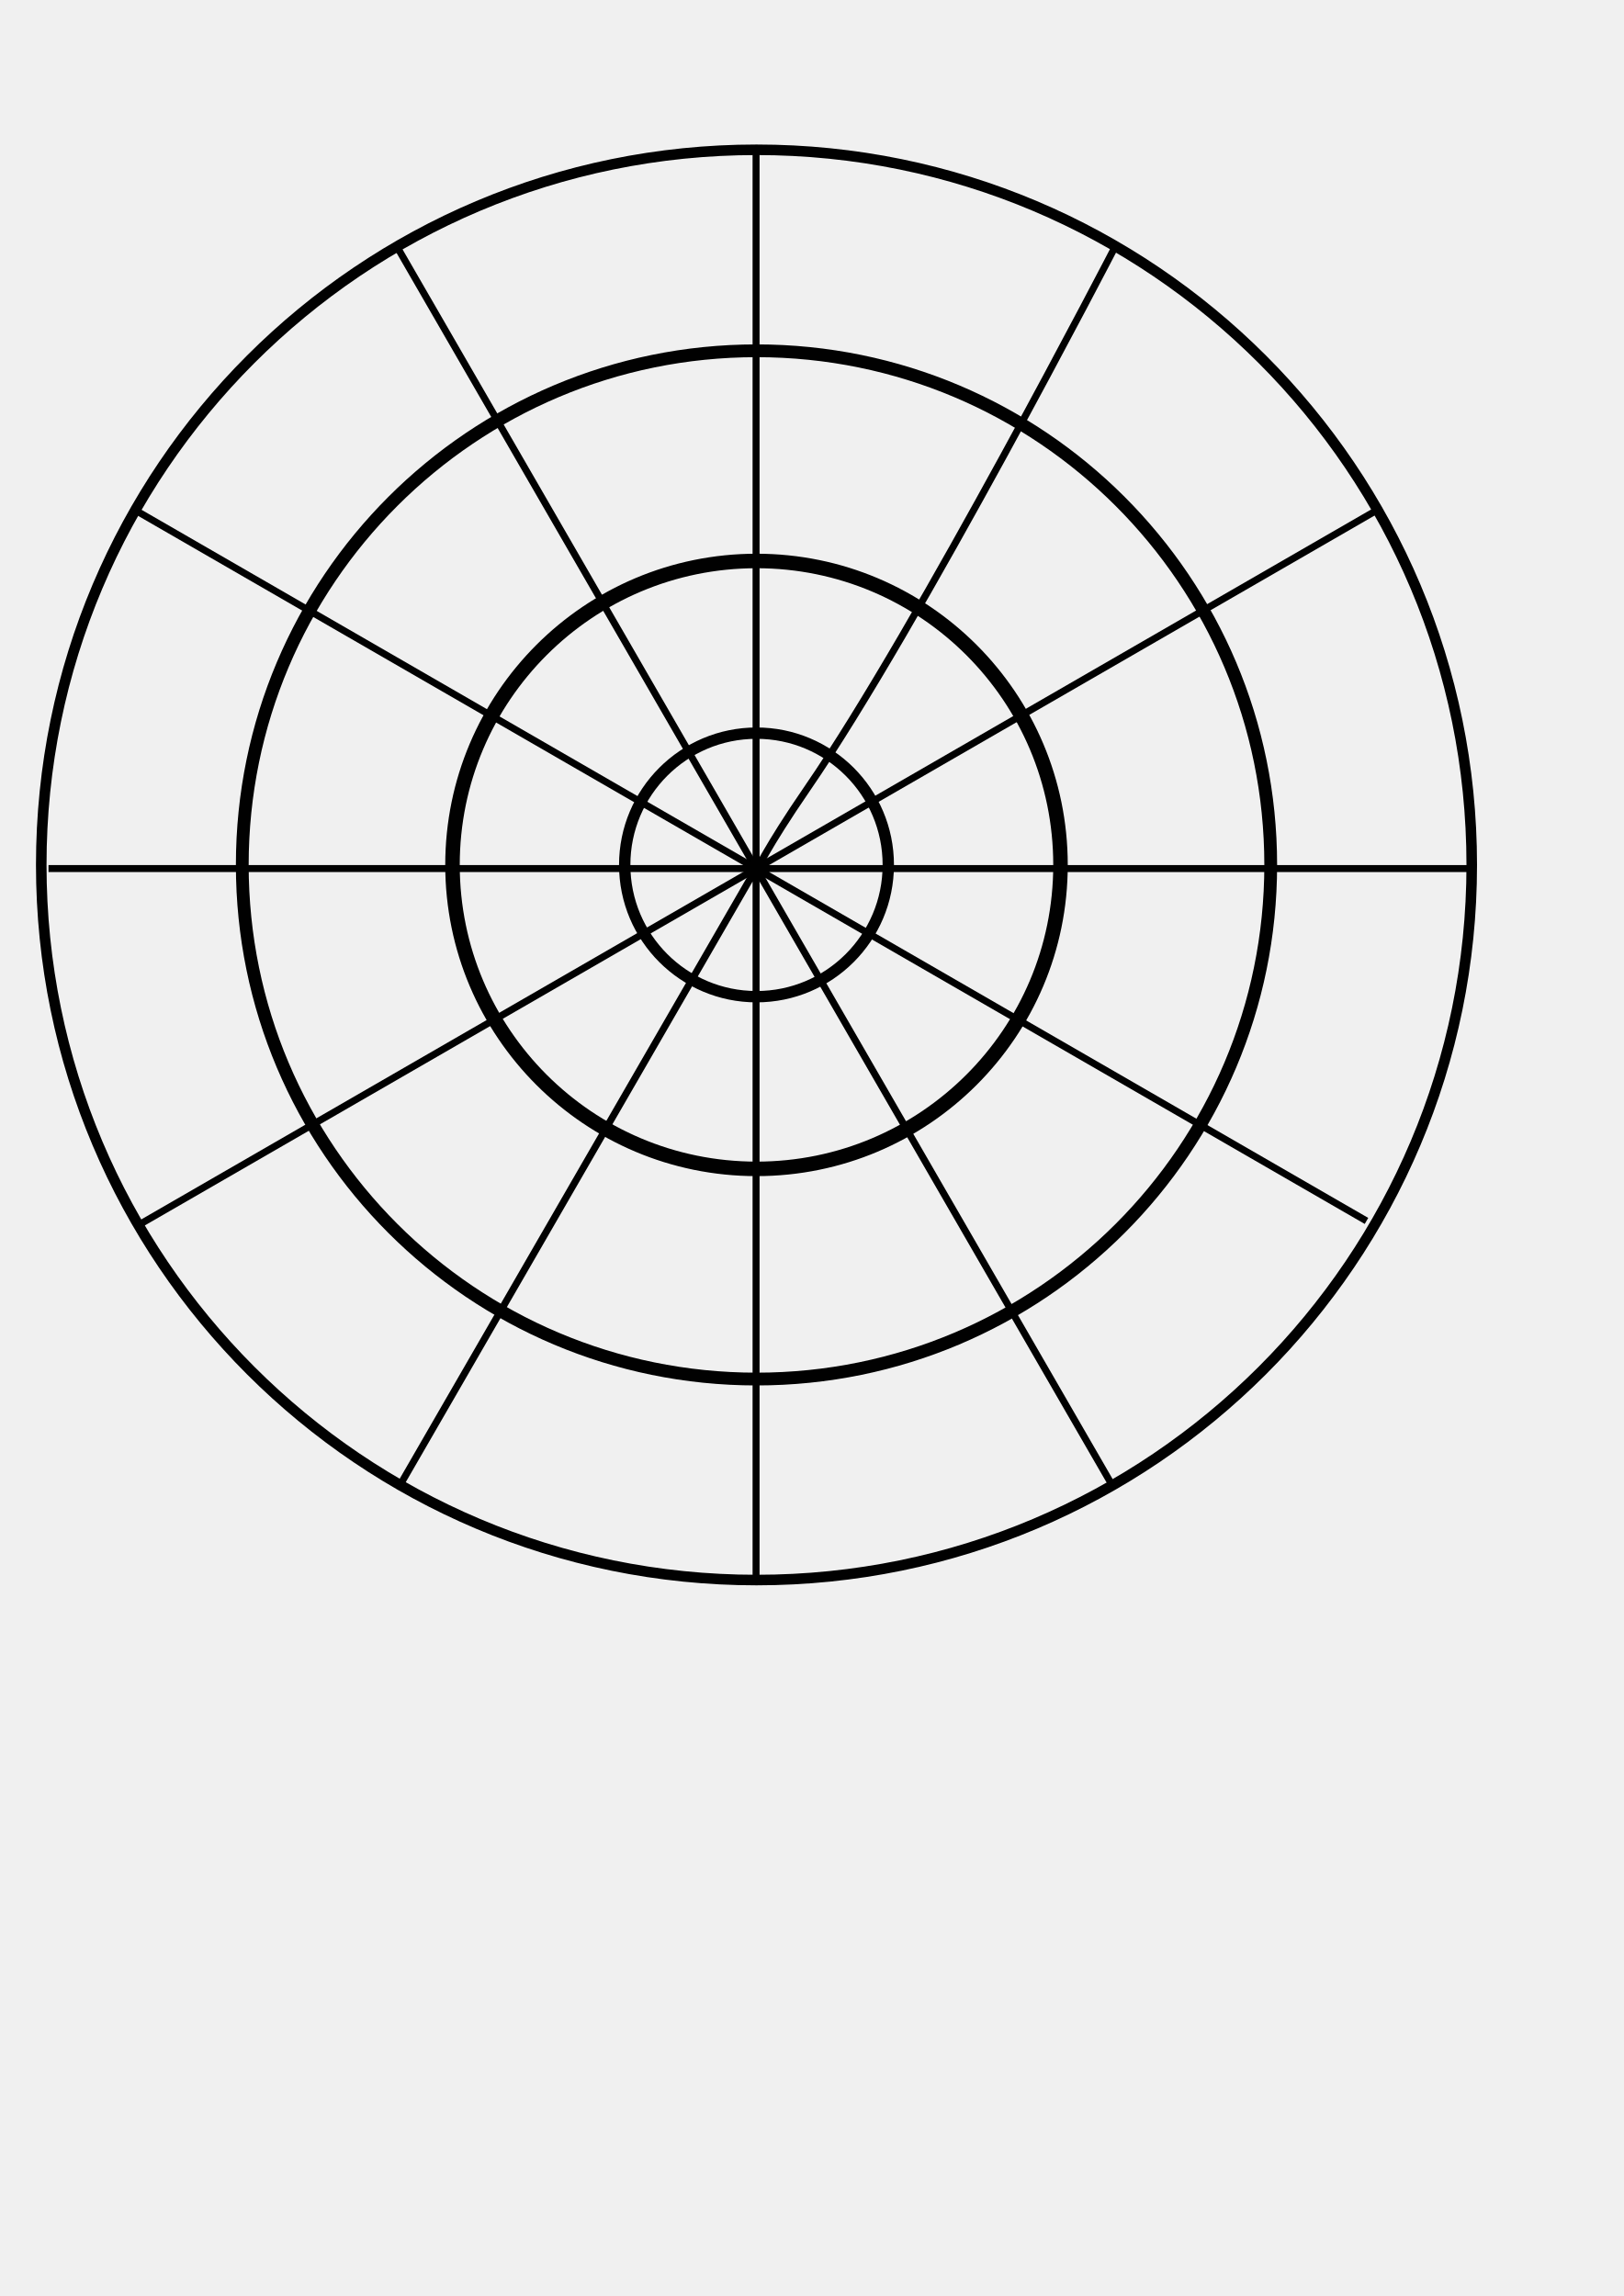
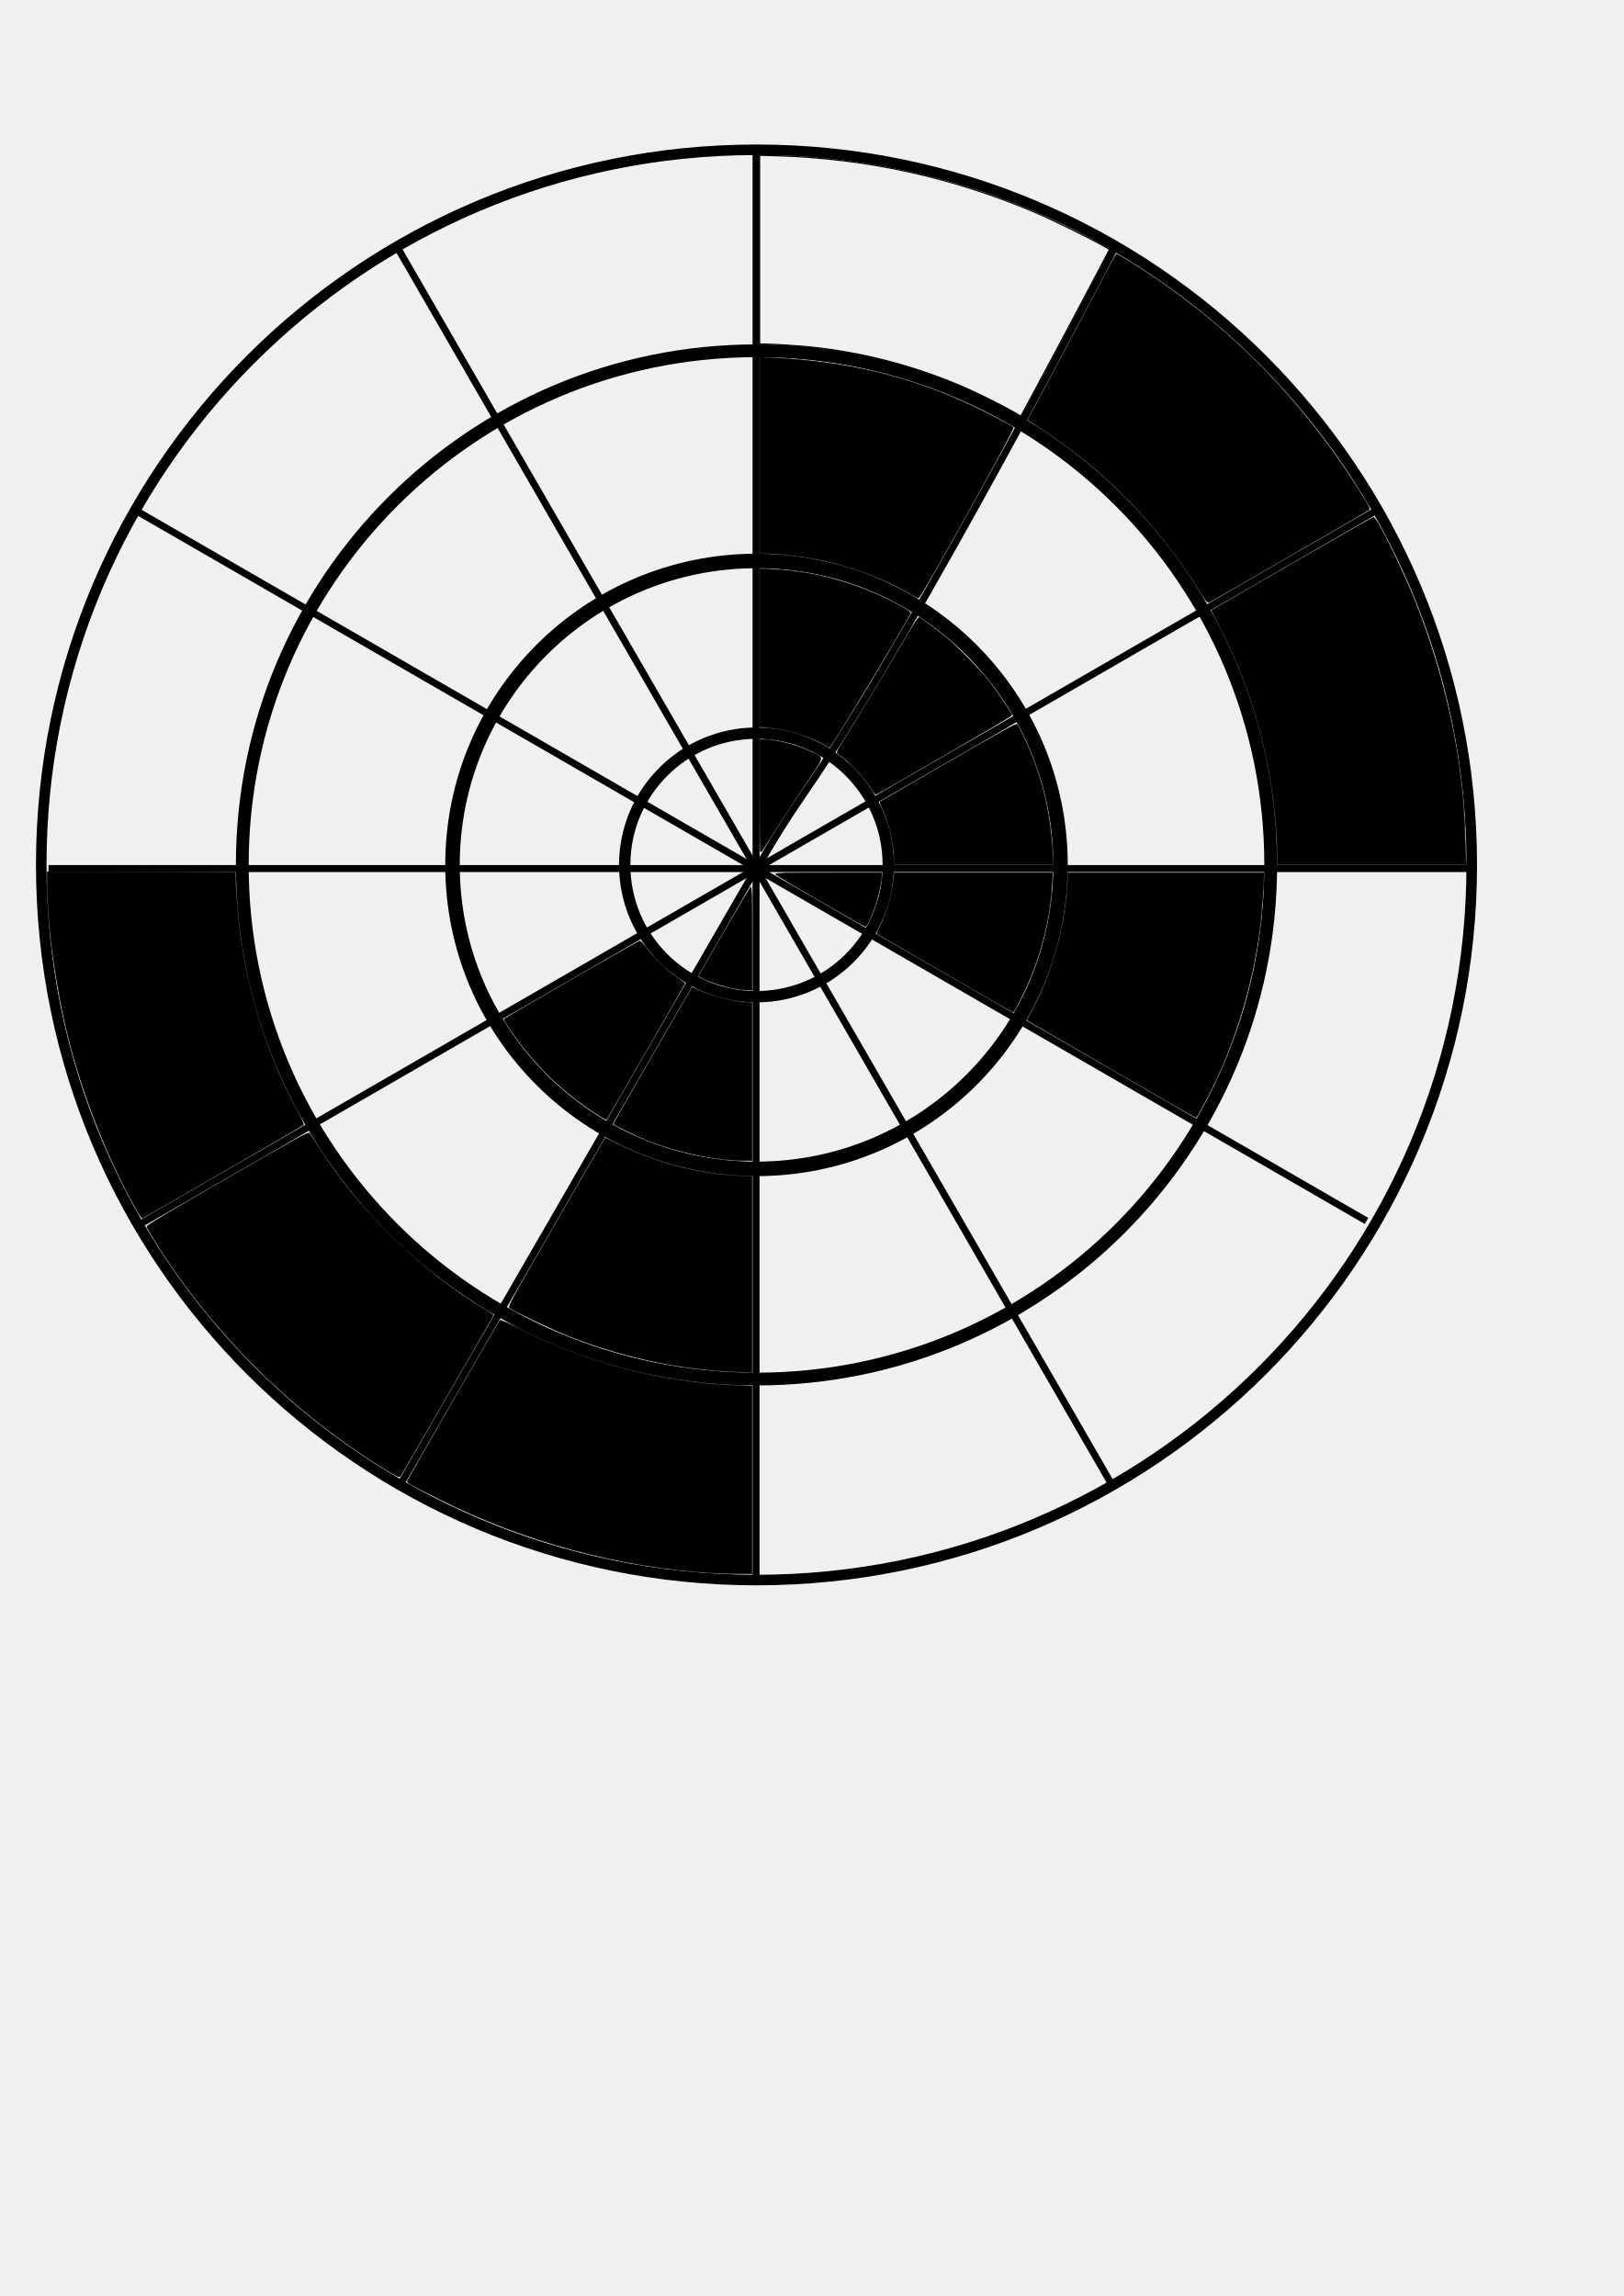
<svg xmlns="http://www.w3.org/2000/svg" width="210mm" height="297mm" viewBox="0 0 210 297" version="1.1" id="svg8">
  <defs id="defs2" />
  <g id="layer1">
-     <circle style="fill:#ffffff;fill-opacity:0.001;stroke:#010101;stroke-width:1.365;stroke-opacity:1" id="path833" cx="97.841" cy="111.882" r="92.506" />
-     <circle style="fill:#ffffff;fill-opacity:0.001;stroke:#010101;stroke-width:1.653;stroke-opacity:1" id="path835" cx="97.841" cy="111.882" r="66.506" />
-     <circle style="fill:#ffffff;fill-opacity:0.001;stroke:#010101;stroke-width:1.876;stroke-opacity:1" id="path837" cx="97.841" cy="111.882" r="39.318" />
-     <circle style="fill:#ffffff;fill-opacity:0.001;stroke:#010101;stroke-width:1.467;stroke-opacity:1" id="path839" cx="97.841" cy="111.882" r="17.045" />
-     <path style="fill:none;stroke:#010101;stroke-width:0.903px;stroke-linecap:butt;stroke-linejoin:miter;stroke-opacity:1" d="m 97.785,19.523 v 92.83 c 0.376,-0.024 0.999,-2.185 6.671,-10.424 14.341,-20.831 39.783,-70.037 39.783,-70.037" id="path841" />
-     <path style="fill:none;stroke:#010101;stroke-width:0.903px;stroke-linecap:butt;stroke-linejoin:miter;stroke-opacity:1" d="M 190.408,112.352 Z" id="path843" />
-     <path style="fill:none;stroke:#010101;stroke-width:0.903px;stroke-linecap:butt;stroke-linejoin:miter;stroke-opacity:1" d="M 190.408,112.352 H 97.785 l 78.948,45.581" id="path845" />
-     <path style="fill:none;stroke:#010101;stroke-width:0.903px;stroke-linecap:butt;stroke-linejoin:miter;stroke-opacity:1" d="M 97.785,112.352 177.782,66.166" id="path847" />
-     <path style="fill:none;stroke:#010101;stroke-width:0.903px;stroke-linecap:butt;stroke-linejoin:miter;stroke-opacity:1" d="M 97.785,204.817 V 112.352 L 52.02,191.619" id="path849" />
-     <path style="fill:none;stroke:#010101;stroke-width:0.903px;stroke-linecap:butt;stroke-linejoin:miter;stroke-opacity:1" d="M 6.273,112.352 H 97.785" id="path851" />
-     <path style="fill:none;stroke:#010101;stroke-width:0.903px;stroke-linecap:butt;stroke-linejoin:miter;stroke-opacity:1" d="M 17.982,158.427 97.785,112.352" id="path853" />
-     <path style="fill:none;stroke:#010101;stroke-width:0.903px;stroke-linecap:butt;stroke-linejoin:miter;stroke-opacity:1" d="M 97.785,112.352 51.041,31.39" id="path863" />
-     <path style="fill:none;stroke:#010101;stroke-width:0.903px;stroke-linecap:butt;stroke-linejoin:miter;stroke-opacity:1" d="M 17.661,66.093 97.785,112.352 144.002,192.402" id="path865" />
+     <circle style="fill:#ffffff;fill-opacity:0.001;stroke:#000000;stroke-width:1.365;stroke-opacity:1" id="path833" cx="97.841" cy="111.882" r="92.506" />
+     <circle style="fill:#ffffff;fill-opacity:0.001;stroke:#000000;stroke-width:1.653;stroke-opacity:1" id="path835" cx="97.841" cy="111.882" r="66.506" />
+     <circle style="fill:#ffffff;fill-opacity:0.001;stroke:#000000;stroke-width:1.876;stroke-opacity:1" id="path837" cx="97.841" cy="111.882" r="39.318" />
+     <circle style="fill:#ffffff;fill-opacity:0.001;stroke:#000000;stroke-width:1.467;stroke-opacity:1" id="path839" cx="97.841" cy="111.882" r="17.045" />
+     <path style="fill:none;stroke:#000000;stroke-width:0.903px;stroke-linecap:butt;stroke-linejoin:miter;stroke-opacity:1" d="m 97.785,19.523 v 92.83 c 0.376,-0.024 0.999,-2.185 6.671,-10.424 14.341,-20.831 39.783,-70.037 39.783,-70.037" id="path841" />
+     <path style="fill:none;stroke:#000000;stroke-width:0.903px;stroke-linecap:butt;stroke-linejoin:miter;stroke-opacity:1" d="M 190.408,112.352 Z" id="path843" />
+     <path style="fill:none;stroke:#000000;stroke-width:0.903px;stroke-linecap:butt;stroke-linejoin:miter;stroke-opacity:1" d="M 190.408,112.352 H 97.785 l 78.948,45.581" id="path845" />
+     <path style="fill:none;stroke:#000000;stroke-width:0.903px;stroke-linecap:butt;stroke-linejoin:miter;stroke-opacity:1" d="M 97.785,112.352 177.782,66.166" id="path847" />
+     <path style="fill:none;stroke:#000000;stroke-width:0.903px;stroke-linecap:butt;stroke-linejoin:miter;stroke-opacity:1" d="M 97.785,204.817 V 112.352 L 52.02,191.619" id="path849" />
+     <path style="fill:none;stroke:#000000;stroke-width:0.903px;stroke-linecap:butt;stroke-linejoin:miter;stroke-opacity:1" d="M 6.273,112.352 H 97.785" id="path851" />
+     <path style="fill:none;stroke:#000000;stroke-width:0.903px;stroke-linecap:butt;stroke-linejoin:miter;stroke-opacity:1" d="M 17.982,158.427 97.785,112.352" id="path853" />
+     <path style="fill:none;stroke:#000000;stroke-width:0.903px;stroke-linecap:butt;stroke-linejoin:miter;stroke-opacity:1" d="M 97.785,112.352 51.041,31.39" id="path863" />
+     <path style="fill:none;stroke:#000000;stroke-width:0.903px;stroke-linecap:butt;stroke-linejoin:miter;stroke-opacity:1" d="M 17.661,66.093 97.785,112.352 144.002,192.402" id="path865" />
  </g>
+   <g id="layer2" />
+   <path style="fill:#000000;fill-opacity:0.001;stroke:#000000;stroke-width:0.54;stroke-miterlimit:4;stroke-dasharray:none;stroke-opacity:1" d="m 495.601,201.454 c -5.618,-3.272 -18.692,-9.748 -25.603,-12.681 -23.953,-10.167 -48.556,-16.545 -73.927,-19.162 -6.21,-0.641 -18.956,-1.436 -23.018,-1.436 H 371.32 V 122.047 75.918 l 8.244,0.24 c 43.8,1.272 85.674,10.438 126.22,27.627 7.708,3.268 26.093,12.245 32.56,15.899 l 3.989,2.254 -7.684,14.637 c -8.035,15.305 -25.617,48.329 -31.961,60.031 l -3.698,6.823 z" id="path2054" transform="scale(0.2645833)" />
+   <path style="fill:#000000;fill-opacity:1;stroke:#000000;stroke-width:0.273;stroke-miterlimit:4;stroke-dasharray:none;stroke-opacity:1" d="m 371.369,389.107 v -27.527 l 2.147,0.002 c 5.836,0.004 16.87,2.91 23.219,6.116 6.252,3.156 6.85,0.911 -4.927,18.471 -5.683,8.473 -12.401,18.794 -14.928,22.935 -2.527,4.141 -4.801,7.53 -5.053,7.53 -0.268,0 -0.458,-11.41 -0.458,-27.527 z" id="path2094" transform="scale(0.2645833)" />
+   <path style="fill:#000000;fill-opacity:1;stroke:#000000;stroke-width:0.273;stroke-miterlimit:4;stroke-dasharray:none;stroke-opacity:1" d="m 403.161,364.223 c -6.76,-4.043 -17.155,-7.353 -26.11,-8.313 l -5.682,-0.609 v -38.606 -38.606 l 6.945,0.317 c 21.108,0.965 44.008,7.725 63.135,18.637 2.014,1.149 3.662,2.265 3.662,2.48 0,1.185 -32.562,55.524 -38.608,64.43 l -1.096,1.614 z" id="path2096" transform="scale(0.2645833)" />
+   <path style="fill:#000000;fill-opacity:1;stroke:#000000;stroke-width:0.273;stroke-miterlimit:4;stroke-dasharray:none;stroke-opacity:1" d="m 445.867,290.819 c -13.032,-7.819 -31.125,-14.536 -47.473,-17.625 -7.257,-1.371 -17.632,-2.516 -22.859,-2.522 l -4.167,-0.005 v -48.013 -48.013 l 6.187,0.308 c 37.414,1.864 68.403,9.432 99.121,24.205 7.209,3.467 17.71,9.045 18.597,9.878 0.782,0.735 -45.178,83.382 -46.339,83.327 -0.298,-0.014 -1.679,-0.707 -3.068,-1.541 z" id="path2098" transform="scale(0.2645833)" />
+   <path style="fill:#000000;fill-opacity:1;stroke:#000000;stroke-width:0.273;stroke-miterlimit:4;stroke-dasharray:none;stroke-opacity:1" d="m 586.132,288.457 c -20.349,-32.277 -45.751,-58.277 -76.916,-78.728 l -6.857,-4.499 2.749,-5.036 c 5.628,-10.31 29.347,-54.909 34.706,-65.258 3.054,-5.898 5.725,-10.727 5.937,-10.732 0.211,-0.005 2.774,1.468 5.694,3.273 47.736,29.507 86.235,68.474 116.02,117.431 1.721,2.829 2.157,3.928 1.722,4.342 -0.485,0.461 -74.594,43.322 -77.926,45.068 -1.004,0.526 -1.355,0.126 -5.129,-5.861 z" id="path2100" transform="scale(0.2645833)" />
+   <path style="fill:#000000;fill-opacity:1;stroke:#000000;stroke-width:0.273;stroke-miterlimit:4;stroke-dasharray:none;stroke-opacity:1" d="m 624.41,417.518 c -0.003,-6.908 -0.809,-17.596 -2.041,-27.04 -3.904,-29.94 -12.573,-57.812 -26.227,-84.326 l -3.965,-7.699 4.627,-2.713 c 15.032,-8.813 74.027,-42.725 74.547,-42.851 1.435,-0.349 13.856,24.787 20.413,41.307 14.781,37.242 23.365,77.38 24.347,113.853 0.138,5.139 0.343,10.537 0.454,11.996 l 0.203,2.652 h -46.178 -46.178 l -0.002,-5.177 z" id="path2102" transform="scale(0.2645833)" />
+   <path style="fill:#000000;fill-opacity:1;stroke:#000000;stroke-width:0.273;stroke-miterlimit:4;stroke-dasharray:none;stroke-opacity:1" d="m 437.028,419.478 c 0,-6.436 -2.504,-17.146 -5.614,-24.011 -0.806,-1.78 -1.371,-3.331 -1.255,-3.448 0.116,-0.116 15.156,-8.84 33.423,-19.387 24.931,-14.395 33.322,-19.013 33.653,-18.523 0.243,0.359 1.6,3.039 3.015,5.956 8.512,17.542 13.129,36.065 14.26,57.2 l 0.29,5.43 h -38.886 -38.886 z" id="path2104" transform="scale(0.2645833)" />
+   <path style="fill:#000000;fill-opacity:1;stroke:#000000;stroke-width:0.273;stroke-miterlimit:4;stroke-dasharray:none;stroke-opacity:1" d="m 425.837,385.435 c -3.598,-5.634 -10.828,-13.248 -16.064,-16.916 -1.027,-0.719 -0.935,-0.917 4.324,-9.254 6.47,-10.257 20.501,-33.506 28.701,-47.555 3.771,-6.461 6.176,-10.096 6.538,-9.88 2.188,1.303 10.392,7.483 13.957,10.514 5.746,4.885 16.133,15.626 20.365,21.059 3.952,5.073 10.952,15.481 10.946,16.275 -0.004,0.517 -65.656,38.683 -66.505,38.661 -0.228,-0.006 -1.245,-1.313 -2.262,-2.904 z" id="path2106" transform="scale(0.2645833)" />
+   <path style="fill:#000000;fill-opacity:1;stroke:#000000;stroke-width:0.273;stroke-miterlimit:4;stroke-dasharray:none;stroke-opacity:1" d="m 400.955,440.487 c -11.924,-6.879 -21.773,-12.787 -21.887,-13.129 -0.163,-0.488 5.431,-0.622 25.846,-0.622 h 26.054 v 1.197 c 0,2.547 -1.631,10.365 -3.04,14.571 -1.563,4.666 -4.299,10.498 -4.922,10.494 -0.204,-0.002 -10.127,-5.631 -22.051,-12.51 z" id="path2120" transform="scale(0.2645833)" />
+   <path style="fill:#000000;fill-opacity:1;stroke:#000000;stroke-width:0.273;stroke-miterlimit:4;stroke-dasharray:none;stroke-opacity:1" d="m 462.282,475.965 c -17.918,-10.374 -32.885,-19.051 -33.261,-19.281 -0.556,-0.341 -0.493,-0.747 0.341,-2.178 3.213,-5.517 6.698,-16.925 7.443,-24.361 l 0.341,-3.409 h 38.657 38.657 l -0.325,6.187 c -0.758,14.431 -4.346,29.995 -10.268,44.543 -2.509,6.162 -8.145,17.48 -8.67,17.408 -0.186,-0.026 -14.999,-8.535 -32.916,-18.909 z" id="path2122" transform="scale(0.2645833)" />
+   <path style="fill:#000000;fill-opacity:1;stroke:#000000;stroke-width:0.273;stroke-miterlimit:4;stroke-dasharray:none;stroke-opacity:1" d="m 544.264,523.263 c -21.997,-12.718 -40.488,-23.451 -41.091,-23.852 l -1.097,-0.729 2.554,-4.785 c 9.645,-18.068 16.087,-40.967 17.083,-60.722 l 0.325,-6.44 h 47.904 47.904 l -0.003,1.136 c -0.007,3.424 -1.138,18.673 -1.789,24.117 -3.052,25.539 -10.707,52.51 -21.431,75.509 -3.18,6.821 -9.627,18.95 -10.053,18.914 -0.172,-0.015 -18.309,-10.432 -40.306,-23.15 z" id="path2124" transform="scale(0.2645833)" />
+   <path style="fill:#000000;fill-opacity:1;stroke:#000000;stroke-width:0.273;stroke-miterlimit:4;stroke-dasharray:none;stroke-opacity:1" d="m 348.894,769.079 c -45.781,-2.689 -92.899,-15.408 -134.35,-36.268 -14.754,-7.425 -15.7,-7.966 -15.386,-8.803 0.333,-0.886 44.697,-77.897 45.227,-78.509 0.209,-0.241 5.456,2.075 11.659,5.146 32.947,16.31 67.401,25.198 103.438,26.684 l 8.1,0.334 v 45.883 45.883 l -7.955,-0.093 c -4.375,-0.051 -9.205,-0.167 -10.733,-0.257 z" id="path2154" transform="scale(0.2645833)" />
+   <path style="fill:#000000;fill-opacity:1;stroke:#000000;stroke-width:0.273;stroke-miterlimit:4;stroke-dasharray:none;stroke-opacity:1" d="m 189.016,718.768 c -45.433,-27.793 -84.217,-66.038 -112.557,-110.991 -2.444,-3.876 -4.546,-7.444 -4.672,-7.929 -0.184,-0.709 7.522,-5.361 39.318,-23.733 36.185,-20.909 39.603,-22.776 40.213,-21.971 0.367,0.484 2.678,3.992 5.135,7.794 9.688,14.989 19.45,26.954 33.324,40.846 15.346,15.366 31.594,28.202 47.869,37.82 2.012,1.189 3.581,2.307 3.486,2.485 -1.561,2.952 -45.101,78.289 -45.507,78.74 -0.448,0.498 -1.869,-0.16 -6.61,-3.06 z" id="path2156" transform="scale(0.2645833)" />
+   <path style="fill:#000000;fill-opacity:1;stroke:#000000;stroke-width:0.273;stroke-miterlimit:4;stroke-dasharray:none;stroke-opacity:1" d="M 66.667,591.286 C 52.823,566.727 40.655,535.952 33.518,507.443 27.282,482.535 23.144,452.313 23.125,431.533 l -0.005,-5.303 45.962,0.132 45.962,0.132 0.002,1.636 c 0.005,4.279 1.121,18.634 2.018,25.943 3.769,30.711 13.612,61.975 27.739,88.098 2.904,5.371 3.798,7.447 3.383,7.861 -0.462,0.461 -77.45,45.055 -78.643,45.552 -0.201,0.084 -1.495,-1.849 -2.874,-4.297 z" id="path2158" transform="scale(0.2645833)" />
+   <path style="fill:#000000;fill-opacity:1;stroke:#000000;stroke-width:0.273;stroke-miterlimit:4;stroke-dasharray:none;stroke-opacity:1" d="m 289.195,543.013 c -15.844,-10.698 -29.237,-24.091 -39.867,-39.867 -1.631,-2.42 -2.958,-4.579 -2.949,-4.798 0.019,-0.503 65.563,-38.279 66.416,-38.279 0.346,0 1.729,1.477 3.072,3.283 3.477,4.671 10.062,11.075 14.813,14.404 2.239,1.569 4.071,2.956 4.071,3.082 0,0.287 -37.876,65.971 -38.328,66.468 -0.182,0.2 -3.435,-1.732 -7.229,-4.293 z" id="path2160" transform="scale(0.2645833)" />
+   <path style="fill:#000000;fill-opacity:1;stroke:#000000;stroke-width:0.273;stroke-miterlimit:4;stroke-dasharray:none;stroke-opacity:1" d="m 352.429,566.645 c -12.282,-1.49 -26.146,-5.083 -37.27,-9.658 -4.566,-1.878 -15.258,-7.136 -15.258,-7.503 0,-0.126 8.648,-15.207 19.218,-33.515 l 19.218,-33.287 4.647,2.011 c 5.784,2.504 14.49,4.747 20.23,5.213 l 4.367,0.354 v 38.569 38.569 l -4.925,-0.055 c -2.708,-0.03 -7.311,-0.344 -10.228,-0.698 z" id="path2162" transform="scale(0.2645833)" />
+   <path style="fill:#000000;fill-opacity:1;stroke:#000000;stroke-width:0.273;stroke-miterlimit:4;stroke-dasharray:none;stroke-opacity:1" d="m 354.45,670.386 c -24.896,-1.477 -51.446,-7.418 -75.761,-16.952 -7.674,-3.009 -27.253,-12.267 -29.499,-13.948 -0.913,-0.684 0.157,-2.659 21.15,-39.056 12.162,-21.085 22.893,-39.638 23.847,-41.229 l 1.735,-2.894 4.894,2.453 c 19.178,9.612 39.78,15.14 59.821,16.053 l 6.945,0.316 v 47.905 47.905 l -3.157,-0.074 c -1.736,-0.041 -6.225,-0.256 -9.975,-0.479 z" id="path2164" transform="scale(0.2645833)" />
+   <path style="fill:#000000;fill-opacity:1;stroke:#000000;stroke-width:0.273;stroke-miterlimit:4;stroke-dasharray:none;stroke-opacity:1" d="m 358.792,483.249 c -4.566,-0.825 -11.893,-3.178 -15.137,-4.861 l -2.208,-1.146 12.561,-21.718 c 6.908,-11.945 12.789,-21.794 13.067,-21.887 0.334,-0.111 0.507,8.434 0.507,25.127 v 25.296 l -2.399,-0.045 c -1.32,-0.025 -4.195,-0.37 -6.391,-0.766 z" id="path2166" transform="scale(0.2645833)" />
</svg>
